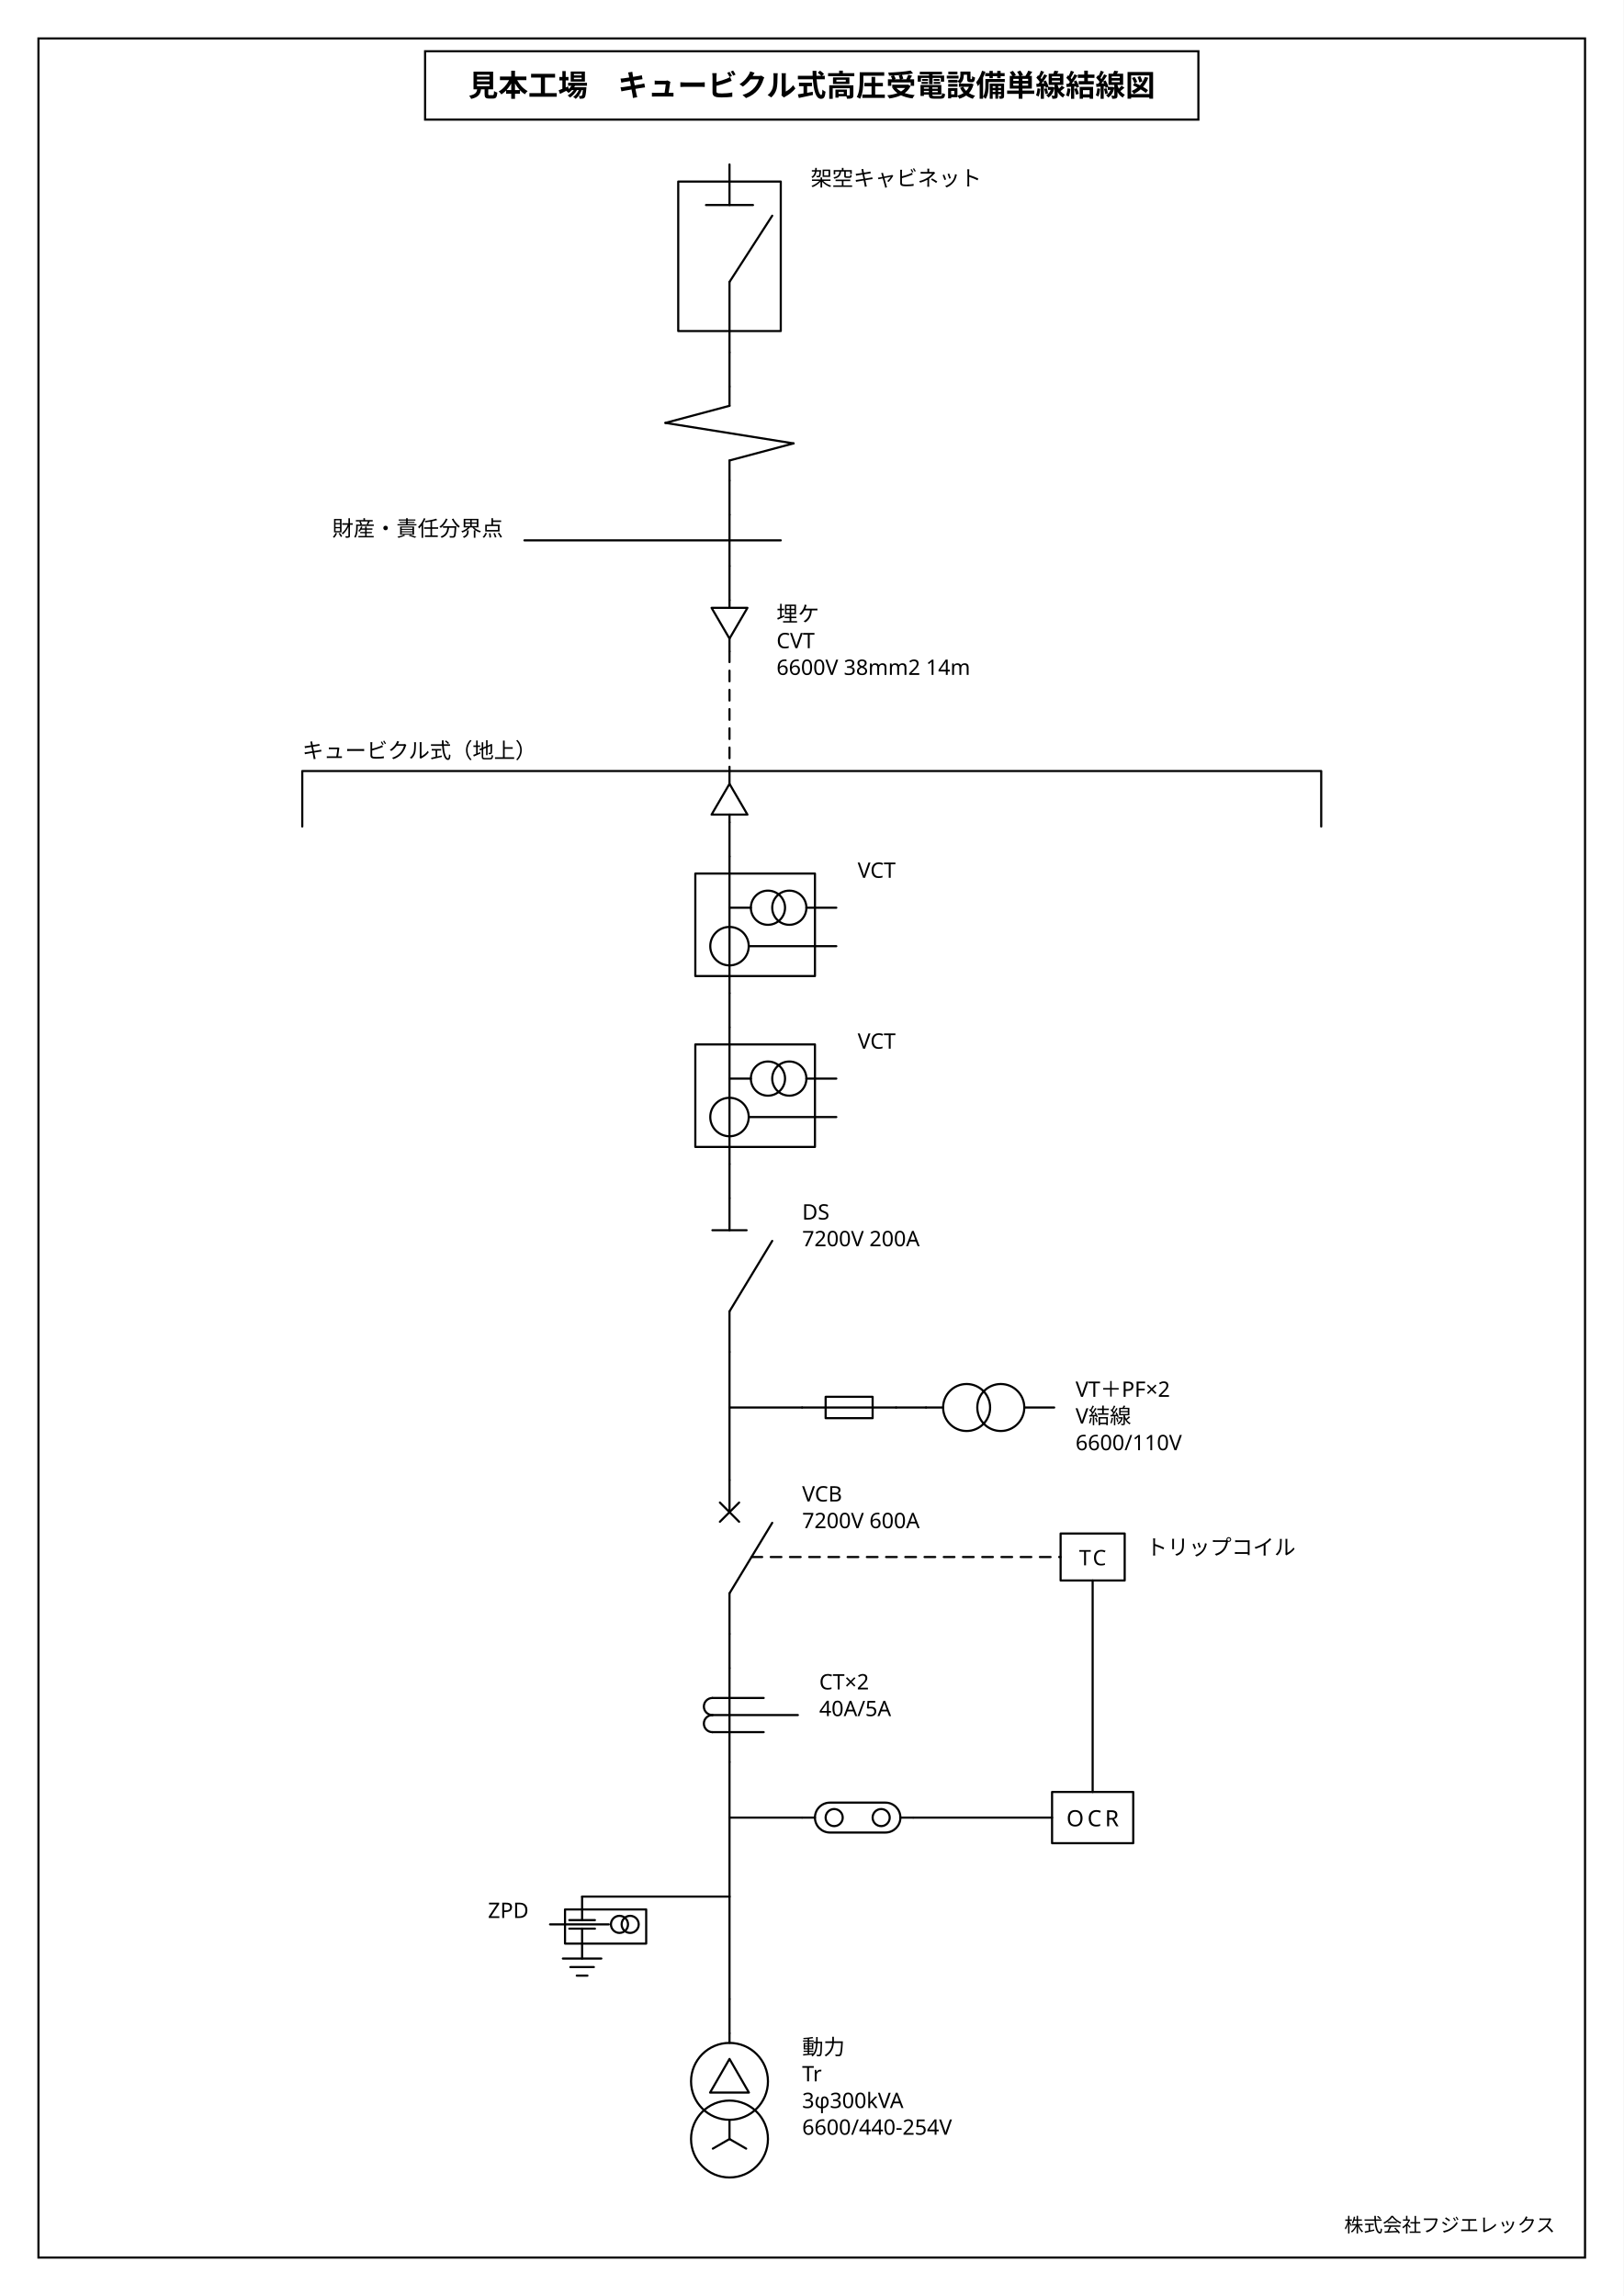
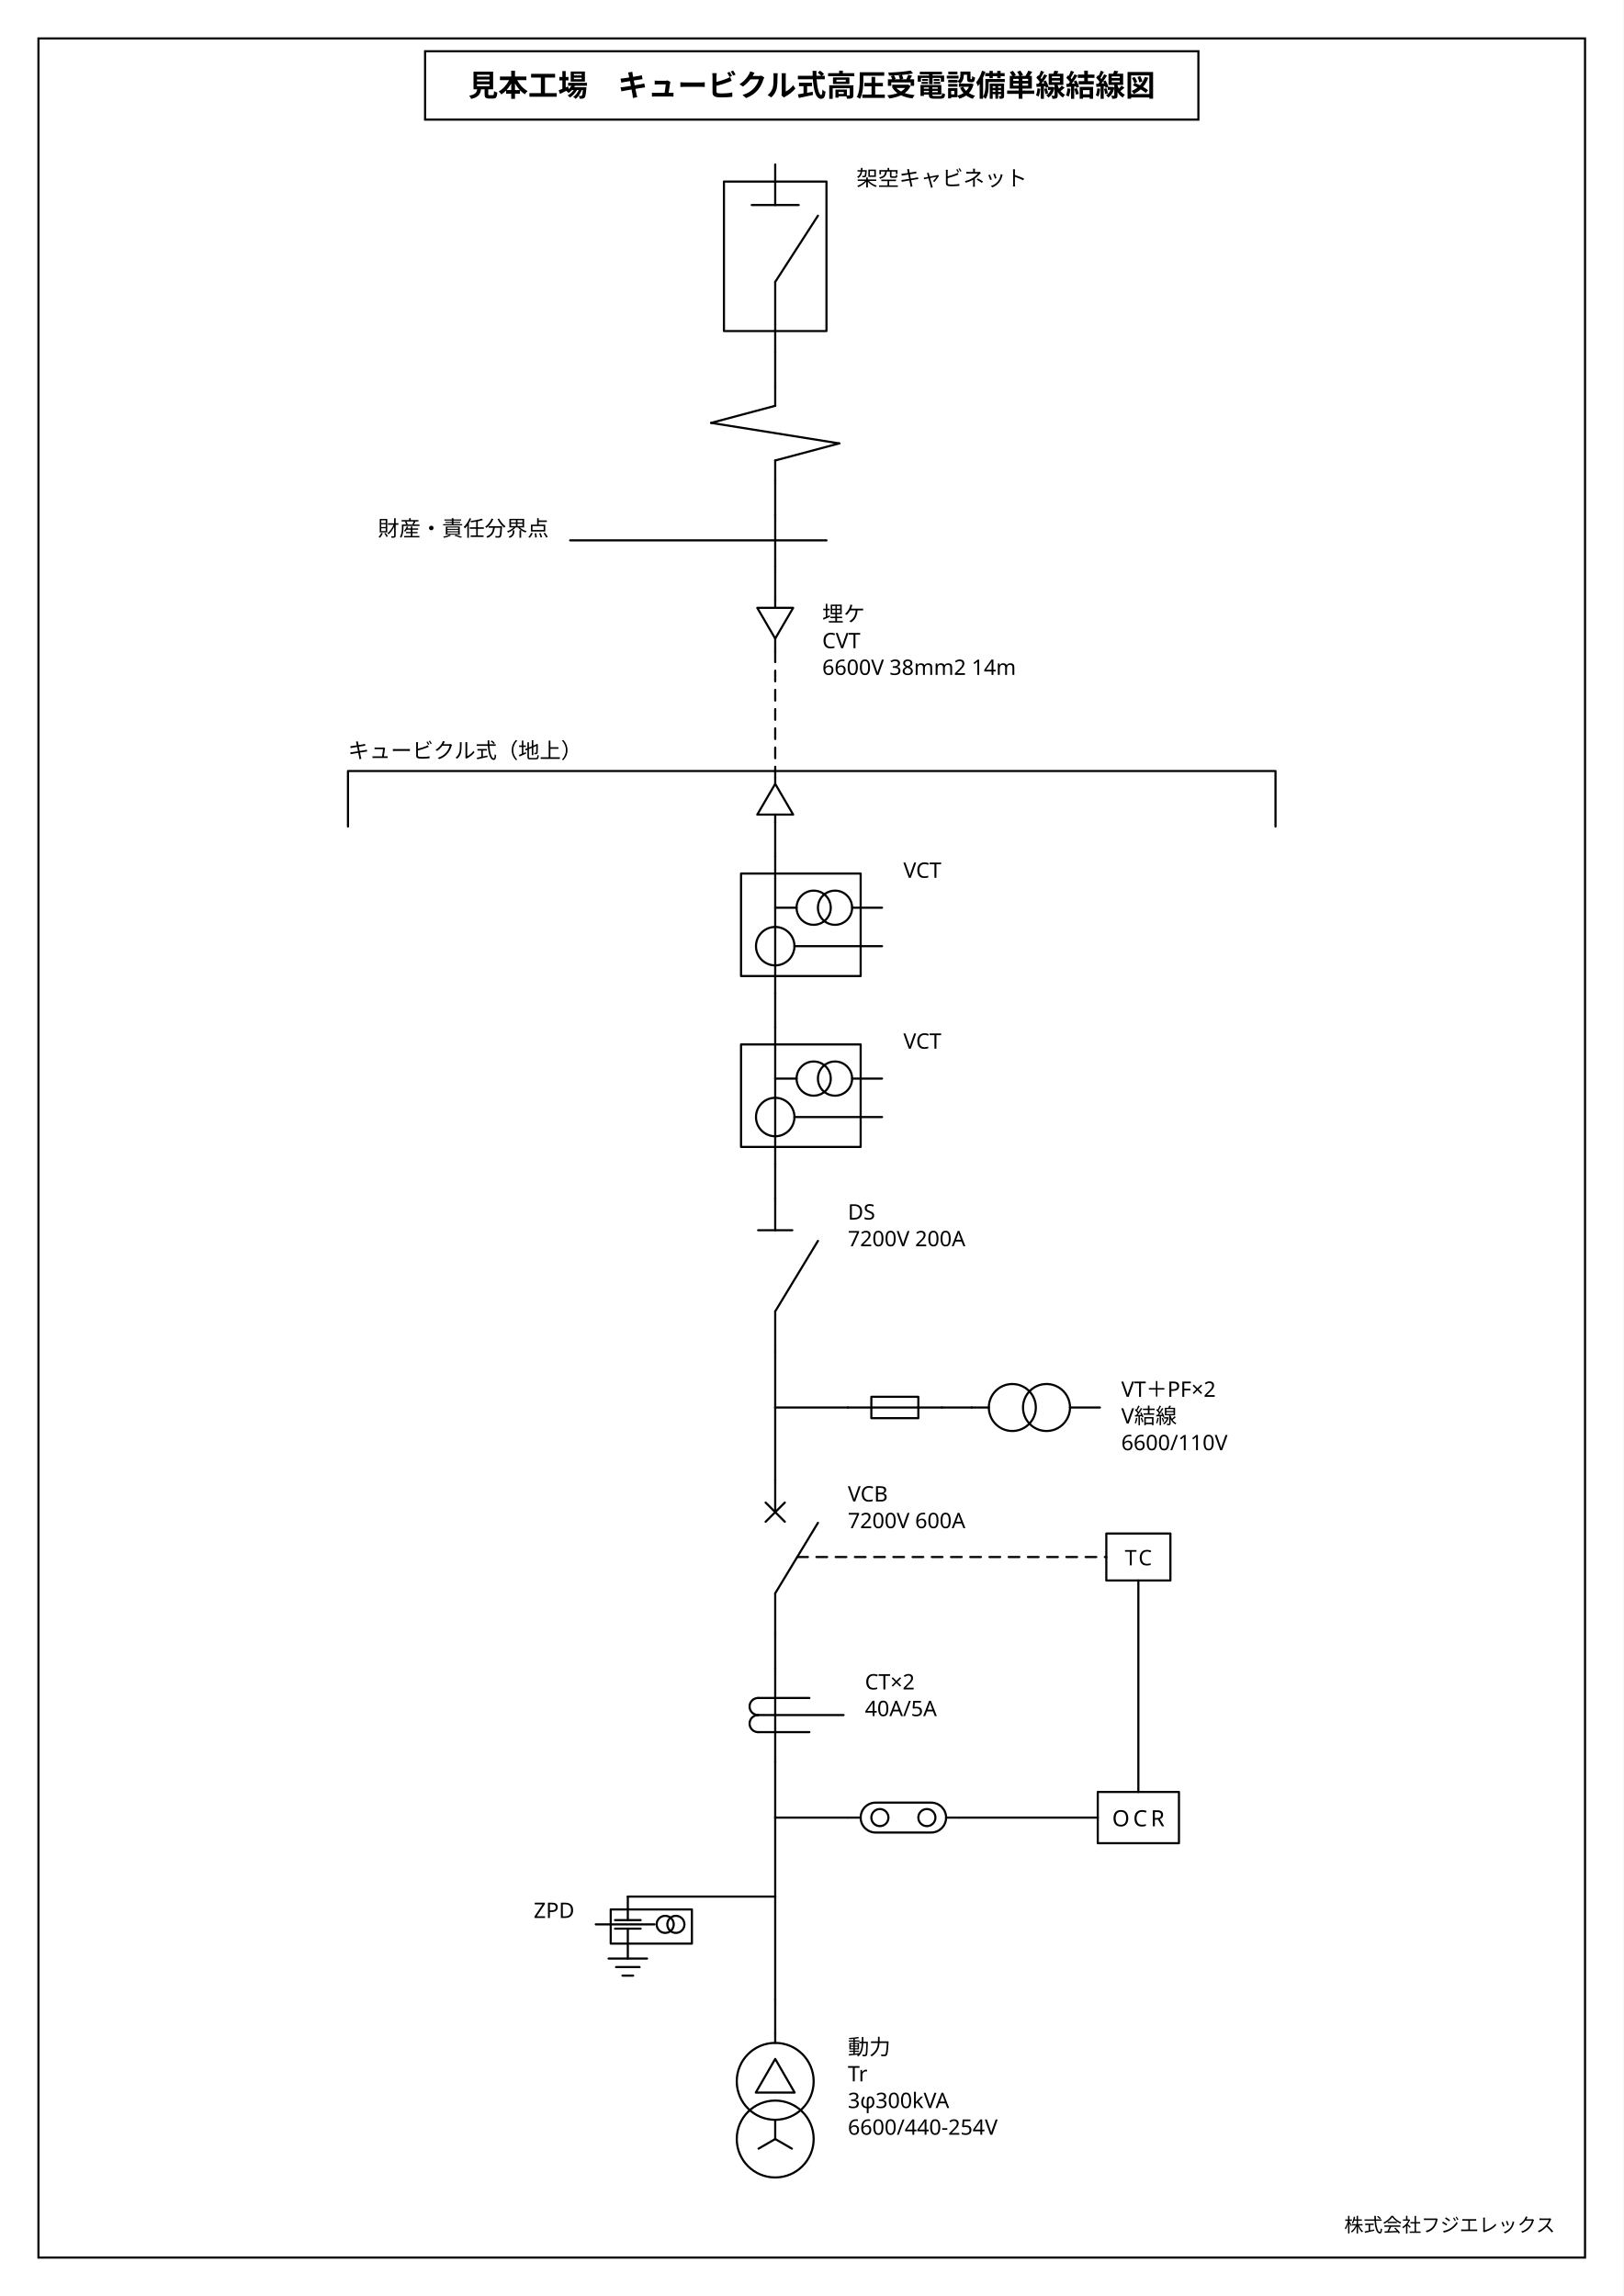
<svg xmlns="http://www.w3.org/2000/svg" viewBox="0 0 760 1075" width="760" height="1075">
  <rect x="0" y="0" width="760" height="1075" fill="#fff" />
  <g stroke="#000" fill="none">
    <rect x="18" y="18" width="724" height="1039" stroke-width="1" />
    <rect x="199" y="24" width="362" height="32" stroke-width="1" />
  </g>
  <text x="380" y="45" font-size="14" font-weight="700" text-anchor="middle" font-family="IPAGothic, 'IPAゴシック', 'Noto Sans JP', 'Hiragino Kaku Gothic ProN', 'Yu Gothic', sans-serif" fill="#000">見本工場　キュービクル式高圧受電設備単線結線図</text>
  <text x="728" y="1045" font-size="9" text-anchor="end" font-family="IPAGothic, 'IPAゴシック', 'Noto Sans JP', 'Hiragino Kaku Gothic ProN', 'Yu Gothic', sans-serif" fill="#000">株式会社フジエレックス</text>
-   <g transform="translate(341.5 77) scale(1)">
+   <g transform="translate(362.9 77) scale(1)">
    <g stroke="#000" fill="none" stroke-linecap="round" stroke-linejoin="round" color="#000">
-       <path d="M -200 284 L 277 284 M -200 284 L -200 310 M 277 284 L 277 310" fill="none" stroke-width="1" />
+       <path d="M -200 284 L 234.2 284 M -200 284 L -200 310 M 234.2 284 L 234.2 310" fill="none" stroke-width="1" />
      <text x="-200" y="278" font-size="10" font-family="IPAGothic, 'IPAゴシック', 'Noto Sans JP', 'Hiragino Kaku Gothic ProN', 'Yu Gothic', sans-serif" fill="currentColor" stroke="none">キュービクル式（地上）</text>
      <line x1="0" y1="88" x2="0" y2="104" stroke-width="1" />
      <line x1="0" y1="148" x2="0" y2="164" stroke-width="1" />
      <line x1="0" y1="188" x2="0" y2="204" stroke-width="1" />
      <line x1="0" y1="228" x2="0" y2="284" stroke-width="1" stroke-dasharray="5 4" />
      <line x1="0" y1="308" x2="0" y2="324" stroke-width="1" />
      <line x1="0" y1="388" x2="0" y2="404" stroke-width="1" />
      <line x1="0" y1="468" x2="0" y2="484" stroke-width="1" />
      <line x1="0" y1="556" x2="0" y2="582" stroke-width="1" />
      <line x1="0" y1="582" x2="34" y2="582" stroke-width="1" />
      <line x1="78" y1="582" x2="92" y2="582" stroke-width="1" />
      <line x1="0" y1="582" x2="0" y2="616" stroke-width="1" />
      <line x1="0" y1="688" x2="0" y2="704" stroke-width="1" />
      <line x1="0" y1="748" x2="0" y2="774" stroke-width="1" />
      <line x1="0" y1="774" x2="34" y2="774" stroke-width="1" />
      <line x1="86" y1="774" x2="151" y2="774" stroke-width="1" />
      <line x1="10.303" y1="652" x2="155" y2="652" stroke-width="1" stroke-dasharray="5 4" />
      <line x1="170" y1="663" x2="170" y2="762" stroke-width="1" />
      <line x1="0" y1="774" x2="0" y2="811" stroke-width="1" />
      <line x1="0" y1="811" x2="-69" y2="811" stroke-width="1" />
      <line x1="0" y1="811" x2="0" y2="859" stroke-width="1" />
      <line x1="0" y1="859" x2="0" y2="875" stroke-width="1" />
      <g transform="translate(-28 0)">
        <rect x="4" y="8" width="48" height="70" fill="none" stroke-width="1" />
        <line x1="28" y1="0" x2="28" y2="19" stroke-width="1" />
        <line x1="17" y1="19" x2="39" y2="19" stroke-width="1" />
        <line x1="28" y1="55" x2="48" y2="24" stroke-width="1" />
        <line x1="28" y1="55" x2="28" y2="88" stroke-width="1" />
      </g>
      <text x="38" y="10" font-size="10" text-anchor="start" font-family="IPAGothic, 'IPAゴシック', 'Noto Sans JP', 'Hiragino Kaku Gothic ProN', 'Yu Gothic', sans-serif" fill="currentColor" stroke="none">
        <tspan x="38" dy="0">架空キャビネット</tspan>
      </text>
      <g transform="translate(-30 104)">
        <line x1="30" y1="0" x2="30" y2="9" stroke-width="1" />
        <line x1="30" y1="9" x2="0" y2="17" stroke-width="1" />
        <line x1="0" y1="17" x2="60" y2="26.6" stroke-width="1" />
        <line x1="60" y1="26.6" x2="30" y2="34.6" stroke-width="1" />
        <line x1="30" y1="34.6" x2="30" y2="44" stroke-width="1" />
      </g>
      <g transform="translate(-96 164)">
        <line x1="96" y1="0" x2="96" y2="24" stroke-width="1" />
        <line x1="0" y1="12" x2="120" y2="12" stroke-width="1" />
      </g>
      <text x="-106" y="174" font-size="10" text-anchor="end" font-family="IPAGothic, 'IPAゴシック', 'Noto Sans JP', 'Hiragino Kaku Gothic ProN', 'Yu Gothic', sans-serif" fill="currentColor" stroke="none">
        <tspan x="-106" dy="0">財産・責任分界点</tspan>
      </text>
      <g transform="translate(-12 204)">
        <line x1="12" y1="0" x2="12" y2="3.6" stroke-width="1" />
        <polygon points="3.6,3.6 20.4,3.6 12,18" fill="none" stroke-width="1" />
        <line x1="12" y1="18" x2="12" y2="24" stroke-width="1" />
      </g>
      <text x="22" y="214" font-size="10" text-anchor="start" font-family="IPAGothic, 'IPAゴシック', 'Noto Sans JP', 'Hiragino Kaku Gothic ProN', 'Yu Gothic', sans-serif" fill="currentColor" stroke="none">
        <tspan x="22" dy="0">埋ケ</tspan>
        <tspan x="22" dy="12.5">CVT</tspan>
        <tspan x="22" dy="12.5">6600V 38mm2 14m</tspan>
      </text>
      <g transform="translate(-12 284) rotate(180 12 12)">
        <line x1="12" y1="0" x2="12" y2="3.6" stroke-width="1" />
        <polygon points="3.6,3.6 20.4,3.6 12,18" fill="none" stroke-width="1" />
        <line x1="12" y1="18" x2="12" y2="24" stroke-width="1" />
      </g>
      <g transform="translate(-22 324)">
        <line x1="22" y1="0" x2="22" y2="64" stroke-width="1" />
        <rect x="6" y="8" width="56" height="48" fill="none" stroke-width="1" />
        <line x1="22" y1="24" x2="32" y2="24" stroke-width="1" />
        <circle cx="40" cy="24" r="8" fill="none" stroke-width="1" />
        <circle cx="50" cy="24" r="8" fill="none" stroke-width="1" />
        <line x1="58" y1="24" x2="72" y2="24" stroke-width="1" />
        <circle cx="22" cy="42" r="9" fill="none" stroke-width="1" />
        <line x1="31" y1="42" x2="72" y2="42" stroke-width="1" />
      </g>
      <text x="60" y="334" font-size="10" text-anchor="start" font-family="IPAGothic, 'IPAゴシック', 'Noto Sans JP', 'Hiragino Kaku Gothic ProN', 'Yu Gothic', sans-serif" fill="currentColor" stroke="none">
        <tspan x="60" dy="0">VCT</tspan>
      </text>
      <g transform="translate(-22 404)">
        <line x1="22" y1="0" x2="22" y2="64" stroke-width="1" />
        <rect x="6" y="8" width="56" height="48" fill="none" stroke-width="1" />
        <line x1="22" y1="24" x2="32" y2="24" stroke-width="1" />
        <circle cx="40" cy="24" r="8" fill="none" stroke-width="1" />
        <circle cx="50" cy="24" r="8" fill="none" stroke-width="1" />
        <line x1="58" y1="24" x2="72" y2="24" stroke-width="1" />
        <circle cx="22" cy="42" r="9" fill="none" stroke-width="1" />
        <line x1="31" y1="42" x2="72" y2="42" stroke-width="1" />
      </g>
      <text x="60" y="414" font-size="10" text-anchor="start" font-family="IPAGothic, 'IPAゴシック', 'Noto Sans JP', 'Hiragino Kaku Gothic ProN', 'Yu Gothic', sans-serif" fill="currentColor" stroke="none">
        <tspan x="60" dy="0">VCT</tspan>
      </text>
      <g transform="translate(-24 484)">
        <line x1="24" y1="0" x2="24" y2="15" stroke-width="1" />
        <line x1="16" y1="15" x2="32" y2="15" stroke-width="1" />
        <line x1="24" y1="53" x2="44" y2="20" stroke-width="1" />
        <line x1="24" y1="53" x2="24" y2="72" stroke-width="1" />
      </g>
      <text x="34" y="494" font-size="10" text-anchor="start" font-family="IPAGothic, 'IPAゴシック', 'Noto Sans JP', 'Hiragino Kaku Gothic ProN', 'Yu Gothic', sans-serif" fill="currentColor" stroke="none">
        <tspan x="34" dy="0">DS</tspan>
        <tspan x="34" dy="12.5">7200V 200A</tspan>
      </text>
      <g transform="translate(36 560) rotate(-90 20 22)">
        <line x1="20" y1="0" x2="20" y2="44" stroke-width="1" />
        <rect x="15" y="11" width="10" height="22" fill="none" stroke-width="1" />
      </g>
      <g transform="translate(92 567)">
        <line x1="0" y1="15" x2="8" y2="15" stroke-width="1" />
        <circle cx="19" cy="15" r="11" fill="none" stroke-width="1" />
        <circle cx="35" cy="15" r="11" fill="none" stroke-width="1" />
        <line x1="46" y1="15" x2="60" y2="15" stroke-width="1" />
      </g>
      <text x="162" y="577" font-size="10" text-anchor="start" font-family="IPAGothic, 'IPAゴシック', 'Noto Sans JP', 'Hiragino Kaku Gothic ProN', 'Yu Gothic', sans-serif" fill="currentColor" stroke="none">
        <tspan x="162" dy="0">VT＋PF×2</tspan>
        <tspan x="162" dy="12.5">V結線</tspan>
        <tspan x="162" dy="12.5">6600/110V</tspan>
      </text>
      <g transform="translate(-24 616)">
        <line x1="24" y1="0" x2="24" y2="15" stroke-width="1" />
        <line x1="19.5" y1="10.5" x2="28.5" y2="19.5" stroke-width="1" />
        <line x1="28.5" y1="10.5" x2="19.5" y2="19.5" stroke-width="1" />
        <line x1="24" y1="53" x2="44" y2="20" stroke-width="1" />
        <line x1="24" y1="53" x2="24" y2="72" stroke-width="1" />
      </g>
      <text x="34" y="626" font-size="10" text-anchor="start" font-family="IPAGothic, 'IPAゴシック', 'Noto Sans JP', 'Hiragino Kaku Gothic ProN', 'Yu Gothic', sans-serif" fill="currentColor" stroke="none">
        <tspan x="34" dy="0">VCB</tspan>
        <tspan x="34" dy="12.5">7200V 600A</tspan>
      </text>
      <g transform="translate(-24 704)">
        <line x1="24" y1="0" x2="24" y2="44" stroke-width="1" />
        <line x1="16" y1="14" x2="40" y2="14" stroke-width="1" />
        <line x1="16" y1="30" x2="40" y2="30" stroke-width="1" />
        <line x1="16" y1="22" x2="56" y2="22" stroke-width="1" />
        <path d="M 16 14 A 4 4 0 0 0 16 22" fill="none" stroke-width="1" />
        <path d="M 16 22 A 4 4 0 0 0 16 30" fill="none" stroke-width="1" />
      </g>
      <text x="42" y="714" font-size="10" text-anchor="start" font-family="IPAGothic, 'IPAゴシック', 'Noto Sans JP', 'Hiragino Kaku Gothic ProN', 'Yu Gothic', sans-serif" fill="currentColor" stroke="none">
        <tspan x="42" dy="0">CT×2</tspan>
        <tspan x="42" dy="12.5">40A/5A</tspan>
      </text>
      <g transform="translate(34 763)">
        <line x1="0" y1="11" x2="6" y2="11" stroke-width="1" />
        <rect x="6" y="4" width="40" height="14" rx="7" fill="none" stroke-width="1" />
        <circle cx="15" cy="11" r="4" fill="none" stroke-width="1" />
        <circle cx="37" cy="11" r="4" fill="none" stroke-width="1" />
        <line x1="46" y1="11" x2="52" y2="11" stroke-width="1" />
      </g>
      <g transform="translate(151 762)">
        <rect x="0" y="0" width="38" height="24" fill="none" stroke-width="1" />
        <text x="19" y="12" font-size="10.5" text-anchor="middle" dominant-baseline="central" font-family="IPAGothic, 'IPAゴシック', 'Noto Sans JP', 'Hiragino Kaku Gothic ProN', 'Yu Gothic', sans-serif" letter-spacing="1.6" fill="currentColor" stroke="none">OCR</text>
      </g>
      <g transform="translate(155 641)">
        <rect x="0" y="0" width="30" height="22" fill="none" stroke-width="1" />
        <text x="15" y="11" font-size="10" text-anchor="middle" dominant-baseline="central" font-family="IPAGothic, 'IPAゴシック', 'Noto Sans JP', 'Hiragino Kaku Gothic ProN', 'Yu Gothic', sans-serif" letter-spacing="1" fill="currentColor" stroke="none">TC</text>
      </g>
-       <text x="195" y="651" font-size="10" text-anchor="start" font-family="IPAGothic, 'IPAゴシック', 'Noto Sans JP', 'Hiragino Kaku Gothic ProN', 'Yu Gothic', sans-serif" fill="currentColor" stroke="none">
-         <tspan x="195" dy="0">トリップコイル</tspan>
-       </text>
      <g transform="translate(-84 811)">
        <line x1="15" y1="0" x2="15" y2="11" stroke-width="1" />
        <rect x="7" y="6" width="38" height="16" fill="none" stroke-width="1" />
        <line x1="9" y1="11" x2="21" y2="11" stroke-width="1" />
        <line x1="9" y1="15" x2="21" y2="15" stroke-width="1" />
        <line x1="15" y1="15" x2="15" y2="29" stroke-width="1" />
        <line x1="6" y1="29" x2="24" y2="29" stroke-width="1" />
        <line x1="9.5" y1="33" x2="20.5" y2="33" stroke-width="1" />
        <line x1="12.5" y1="37" x2="17.5" y2="37" stroke-width="1" />
        <line x1="0" y1="13" x2="27.5" y2="13" stroke-width="1" />
        <circle cx="32.5" cy="13" r="4" fill="none" stroke-width="1" />
        <circle cx="37.5" cy="13" r="4" fill="none" stroke-width="1" />
      </g>
      <text x="-94" y="821" font-size="10" text-anchor="end" font-family="IPAGothic, 'IPAゴシック', 'Noto Sans JP', 'Hiragino Kaku Gothic ProN', 'Yu Gothic', sans-serif" fill="currentColor" stroke="none">
        <tspan x="-94" dy="0">ZPD</tspan>
      </text>
      <g transform="translate(-24 875)">
        <line x1="24" y1="0" x2="24" y2="4.5" stroke-width="1" />
        <circle cx="24" cy="22.5" r="18" fill="none" stroke-width="1" />
        <circle cx="24" cy="49.5" r="18" fill="none" stroke-width="1" />
        <polygon points="24,12 33.093,27.75 14.907,27.75" fill="none" stroke-width="1" />
        <line x1="24" y1="49.5" x2="24" y2="40.5" stroke-width="1" />
        <line x1="24" y1="49.5" x2="31.794" y2="54" stroke-width="1" />
        <line x1="24" y1="49.5" x2="16.206" y2="54" stroke-width="1" />
      </g>
      <text x="34" y="885" font-size="10" text-anchor="start" font-family="IPAGothic, 'IPAゴシック', 'Noto Sans JP', 'Hiragino Kaku Gothic ProN', 'Yu Gothic', sans-serif" fill="currentColor" stroke="none">
        <tspan x="34" dy="0">動力</tspan>
        <tspan x="34" dy="12.5">Tr</tspan>
        <tspan x="34" dy="12.5">3φ300kVA</tspan>
        <tspan x="34" dy="12.5">6600/440-254V</tspan>
      </text>
    </g>
  </g>
</svg>
